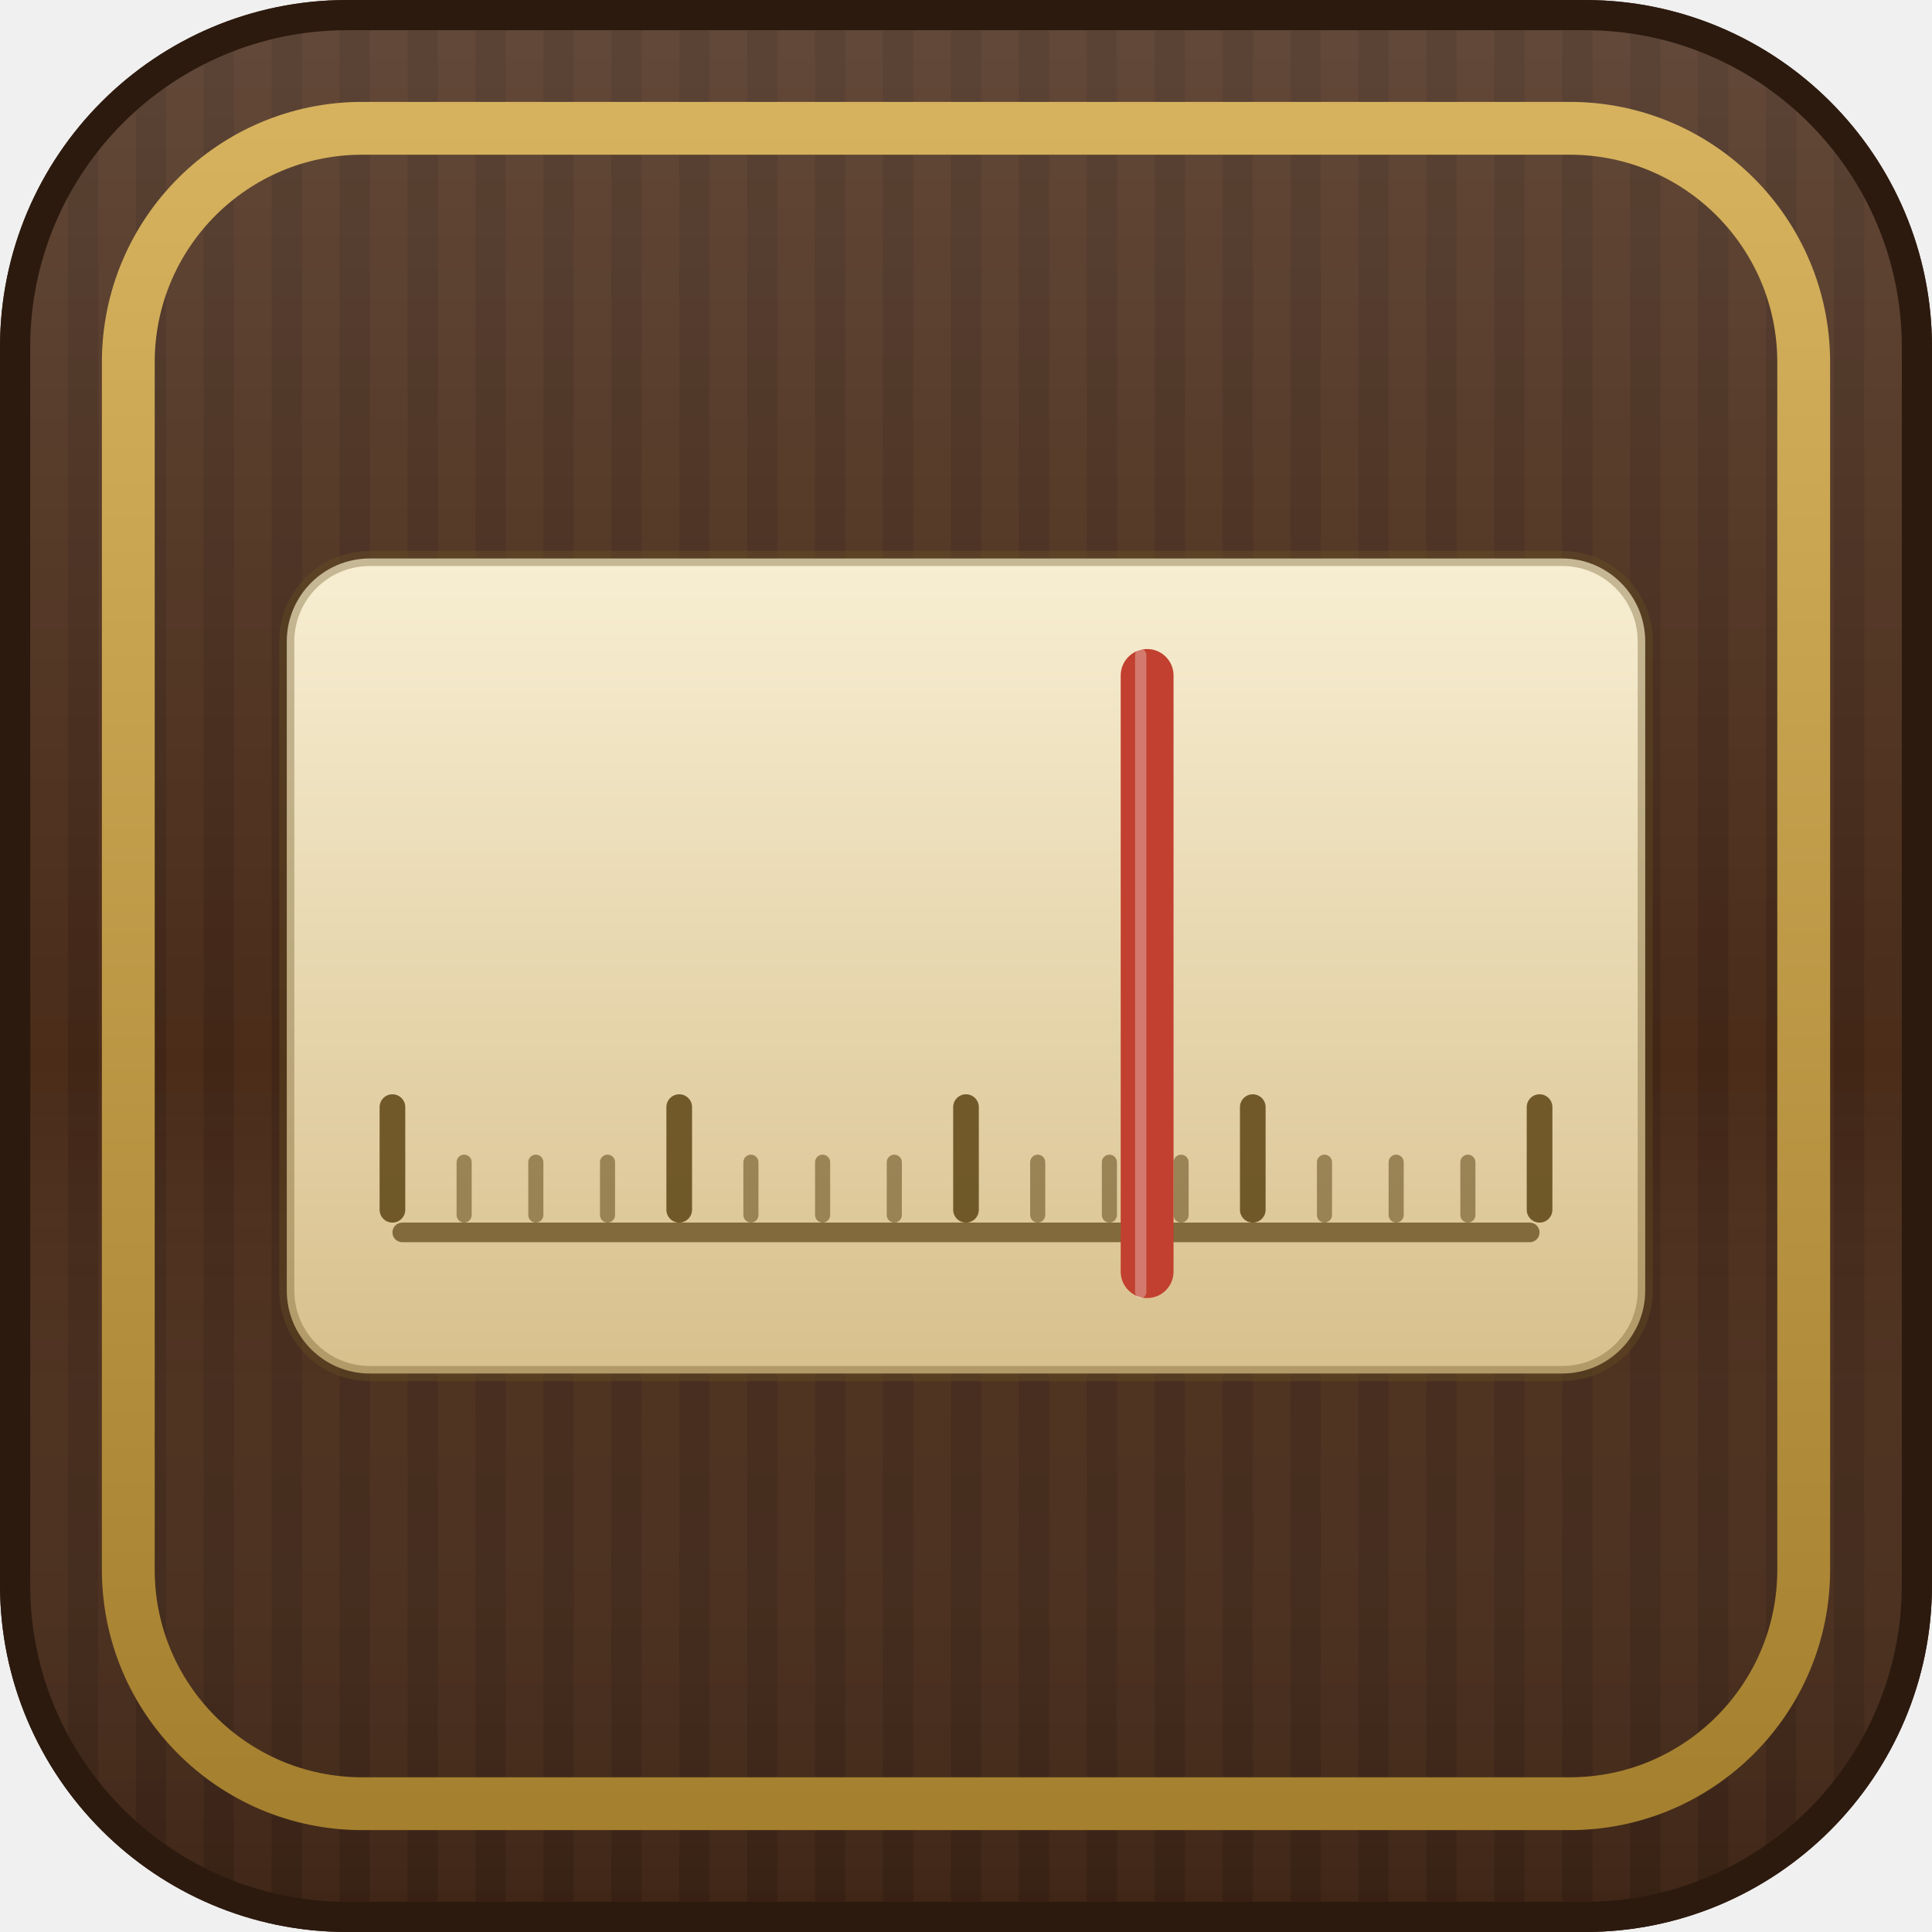
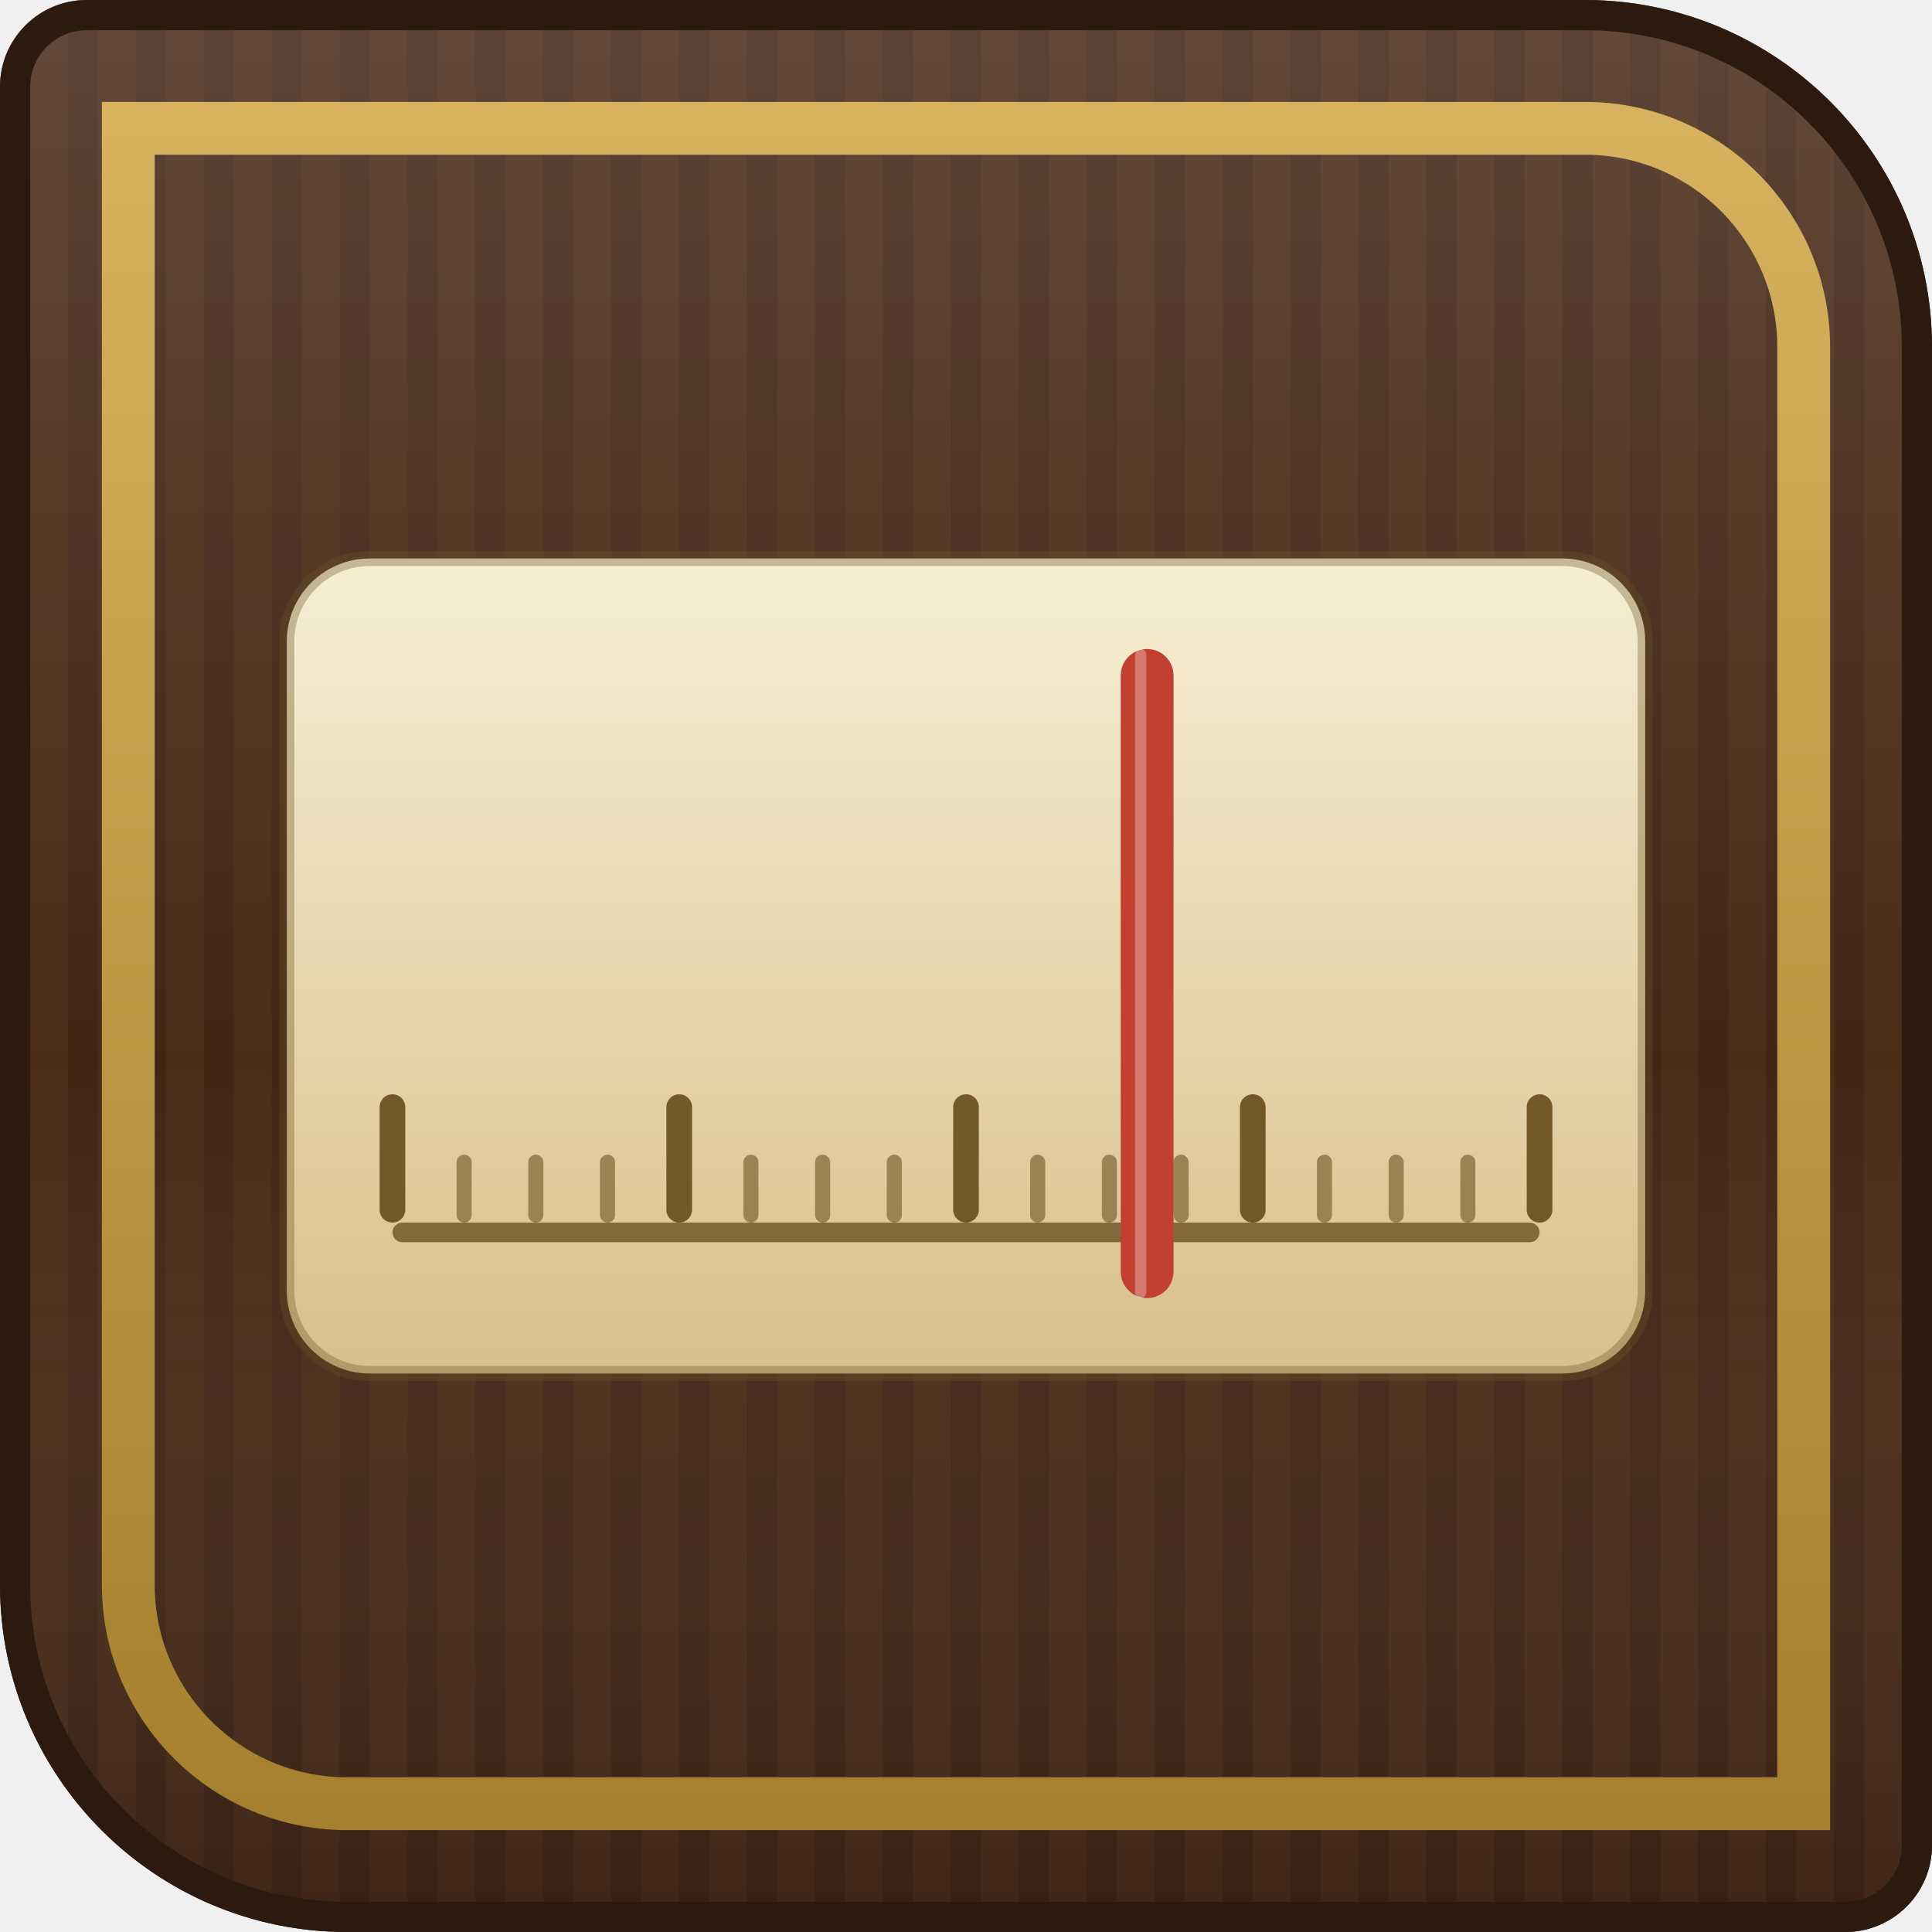
<svg xmlns="http://www.w3.org/2000/svg" viewBox="0 0 256 256" width="256" height="256" role="img" aria-label="Deskside Radio">
  <defs>
-     <linearGradient id="glass" x1="0" y1="0" x2="0" y2="1">
-       <stop offset="0" stop-color="#f7eed2" />
-       <stop offset="1" stop-color="#d8c08d" />
-     </linearGradient>
-     <linearGradient id="sheen" x1="0" y1="0" x2="0" y2="1">
-       <stop offset="0" stop-color="#ffffff" stop-opacity=".14" />
-       <stop offset=".55" stop-color="#ffffff" stop-opacity="0" />
-       <stop offset="1" stop-color="#000000" stop-opacity=".18" />
-     </linearGradient>
-     <linearGradient id="bezel" x1="0" y1="0" x2="0" y2="1">
-       <stop offset="0" stop-color="#d6b25e" />
-       <stop offset="1" stop-color="#a5802f" />
-     </linearGradient>
-     <pattern id="grain" width="9" height="9" patternUnits="userSpaceOnUse">
-       <rect width="9" height="9" fill="#4a2c19" />
-       <rect width="4" height="9" fill="#412616" />
-     </pattern>
+     <clipPath id="plate-clip">
+       <path d="M11.5,0 H210 A46,46 0 0 1 256,46 V244.5 A11.5,11.5 0 0 1 244.5,256 H46 A46,46 0 0 1 0,210 V11.5 A11.5,11.5 0 0 1 11.5,0 Z" />
+     </clipPath>
  </defs>
-   <rect x="0" y="0" width="256" height="256" rx="46" fill="url(#grain)" />
-   <rect x="0" y="0" width="256" height="256" rx="46" fill="url(#sheen)" />
-   <rect x="2" y="2" width="252" height="252" rx="44" fill="none" stroke="#2c1a0f" stroke-width="4" />
-   <rect x="17" y="17" width="222" height="222" rx="31" fill="none" stroke="url(#bezel)" stroke-width="7" />
-   <rect x="38" y="74" width="180" height="108" rx="11" fill="url(#glass)" />
-   <rect x="38" y="74" width="180" height="108" rx="11" fill="none" stroke="#6b5324" stroke-opacity=".35" stroke-width="2" />
-   <rect x="52" y="162" width="152" height="2.6" rx="1.3" fill="#6b5324" opacity=".8" />
-   <rect x="50.30" y="145.00" width="3.4" height="17" rx="1.70" fill="#6b5324" opacity="0.95" />
-   <rect x="60.50" y="153.00" width="2" height="9" rx="1.00" fill="#6b5324" opacity="0.6" />
-   <rect x="70.00" y="153.00" width="2" height="9" rx="1.00" fill="#6b5324" opacity="0.6" />
-   <rect x="79.50" y="153.00" width="2" height="9" rx="1.00" fill="#6b5324" opacity="0.6" />
-   <rect x="88.30" y="145.00" width="3.4" height="17" rx="1.70" fill="#6b5324" opacity="0.95" />
-   <rect x="98.50" y="153.00" width="2" height="9" rx="1.00" fill="#6b5324" opacity="0.6" />
-   <rect x="108.00" y="153.00" width="2" height="9" rx="1.00" fill="#6b5324" opacity="0.6" />
-   <rect x="117.50" y="153.00" width="2" height="9" rx="1.00" fill="#6b5324" opacity="0.6" />
-   <rect x="126.30" y="145.00" width="3.4" height="17" rx="1.70" fill="#6b5324" opacity="0.95" />
-   <rect x="136.50" y="153.00" width="2" height="9" rx="1.00" fill="#6b5324" opacity="0.6" />
-   <rect x="146.00" y="153.00" width="2" height="9" rx="1.00" fill="#6b5324" opacity="0.6" />
-   <rect x="155.50" y="153.00" width="2" height="9" rx="1.00" fill="#6b5324" opacity="0.6" />
-   <rect x="164.30" y="145.00" width="3.4" height="17" rx="1.70" fill="#6b5324" opacity="0.95" />
-   <rect x="174.50" y="153.00" width="2" height="9" rx="1.00" fill="#6b5324" opacity="0.6" />
-   <rect x="184.00" y="153.00" width="2" height="9" rx="1.00" fill="#6b5324" opacity="0.6" />
-   <rect x="193.50" y="153.00" width="2" height="9" rx="1.00" fill="#6b5324" opacity="0.6" />
-   <rect x="202.30" y="145.00" width="3.4" height="17" rx="1.70" fill="#6b5324" opacity="0.95" />
-   <rect x="148.5" y="86" width="7" height="86.0" rx="3.5" fill="#c1402f" />
-   <rect x="150.4" y="86" width="1.5" height="86.0" rx="0.8" fill="#ffffff" opacity=".3" />
+   <g clip-path="url(#plate-clip)">
+     <defs>
+       <linearGradient id="glass" x1="0" y1="0" x2="0" y2="1">
+         <stop offset="0" stop-color="#f7eed2" />
+         <stop offset="1" stop-color="#d8c08d" />
+       </linearGradient>
+       <linearGradient id="sheen" x1="0" y1="0" x2="0" y2="1">
+         <stop offset="0" stop-color="#ffffff" stop-opacity=".14" />
+         <stop offset=".55" stop-color="#ffffff" stop-opacity="0" />
+         <stop offset="1" stop-color="#000000" stop-opacity=".18" />
+       </linearGradient>
+       <linearGradient id="bezel" x1="0" y1="0" x2="0" y2="1">
+         <stop offset="0" stop-color="#d6b25e" />
+         <stop offset="1" stop-color="#a5802f" />
+       </linearGradient>
+       <pattern id="grain" width="9" height="9" patternUnits="userSpaceOnUse">
+         <rect width="9" height="9" fill="#4a2c19" />
+         <rect width="4" height="9" fill="#412616" />
+       </pattern>
+     </defs>
+     <path d="M11.5,0 H210 A46,46 0 0 1 256,46 V244.5 A11.5,11.5 0 0 1 244.5,256 H46 A46,46 0 0 1 0,210 V11.5 A11.5,11.5 0 0 1 11.5,0 Z" fill="url(#grain)" />
+     <path d="M11.5,0 H210 A46,46 0 0 1 256,46 V244.5 A11.5,11.5 0 0 1 244.5,256 H46 A46,46 0 0 1 0,210 V11.5 A11.5,11.5 0 0 1 11.5,0 Z" fill="url(#sheen)" />
+     <path d="M11.5,2 H210 A44,44 0 0 1 254,46 V244.5 A9.5,9.5 0 0 1 244.5,254 H46 A44,44 0 0 1 2,210 V11.5 A9.5,9.5 0 0 1 11.5,2 Z" fill="none" stroke="#2c1a0f" stroke-width="4" />
+     <path d="M17,17 H210 A29,29 0 0 1 239,46 V239 A0,0 0 0 1 239,239 H46 A29,29 0 0 1 17,210 V17 A0,0 0 0 1 17,17 Z" fill="none" stroke="url(#bezel)" stroke-width="7" />
+     <rect x="38" y="74" width="180" height="108" rx="11" fill="url(#glass)" />
+     <rect x="38" y="74" width="180" height="108" rx="11" fill="none" stroke="#6b5324" stroke-opacity=".35" stroke-width="2" />
+     <rect x="52" y="162" width="152" height="2.6" rx="1.3" fill="#6b5324" opacity=".8" />
+     <rect x="50.30" y="145.00" width="3.4" height="17" rx="1.70" fill="#6b5324" opacity="0.95" />
+     <rect x="60.50" y="153.00" width="2" height="9" rx="1.00" fill="#6b5324" opacity="0.6" />
+     <rect x="70.00" y="153.00" width="2" height="9" rx="1.00" fill="#6b5324" opacity="0.6" />
+     <rect x="79.50" y="153.00" width="2" height="9" rx="1.00" fill="#6b5324" opacity="0.6" />
+     <rect x="88.30" y="145.00" width="3.4" height="17" rx="1.70" fill="#6b5324" opacity="0.95" />
+     <rect x="98.50" y="153.00" width="2" height="9" rx="1.00" fill="#6b5324" opacity="0.6" />
+     <rect x="108.00" y="153.00" width="2" height="9" rx="1.00" fill="#6b5324" opacity="0.6" />
+     <rect x="117.50" y="153.00" width="2" height="9" rx="1.00" fill="#6b5324" opacity="0.6" />
+     <rect x="126.30" y="145.00" width="3.4" height="17" rx="1.70" fill="#6b5324" opacity="0.95" />
+     <rect x="136.50" y="153.00" width="2" height="9" rx="1.00" fill="#6b5324" opacity="0.6" />
+     <rect x="146.00" y="153.00" width="2" height="9" rx="1.00" fill="#6b5324" opacity="0.6" />
+     <rect x="155.50" y="153.00" width="2" height="9" rx="1.00" fill="#6b5324" opacity="0.6" />
+     <rect x="164.30" y="145.00" width="3.4" height="17" rx="1.70" fill="#6b5324" opacity="0.95" />
+     <rect x="174.50" y="153.00" width="2" height="9" rx="1.00" fill="#6b5324" opacity="0.6" />
+     <rect x="184.00" y="153.00" width="2" height="9" rx="1.00" fill="#6b5324" opacity="0.6" />
+     <rect x="193.50" y="153.00" width="2" height="9" rx="1.00" fill="#6b5324" opacity="0.6" />
+     <rect x="202.30" y="145.00" width="3.4" height="17" rx="1.70" fill="#6b5324" opacity="0.95" />
+     <rect x="148.5" y="86" width="7" height="86.0" rx="3.5" fill="#c1402f" />
+     <rect x="150.4" y="86" width="1.5" height="86.0" rx="0.8" fill="#ffffff" opacity=".3" />
+   </g>
</svg>
